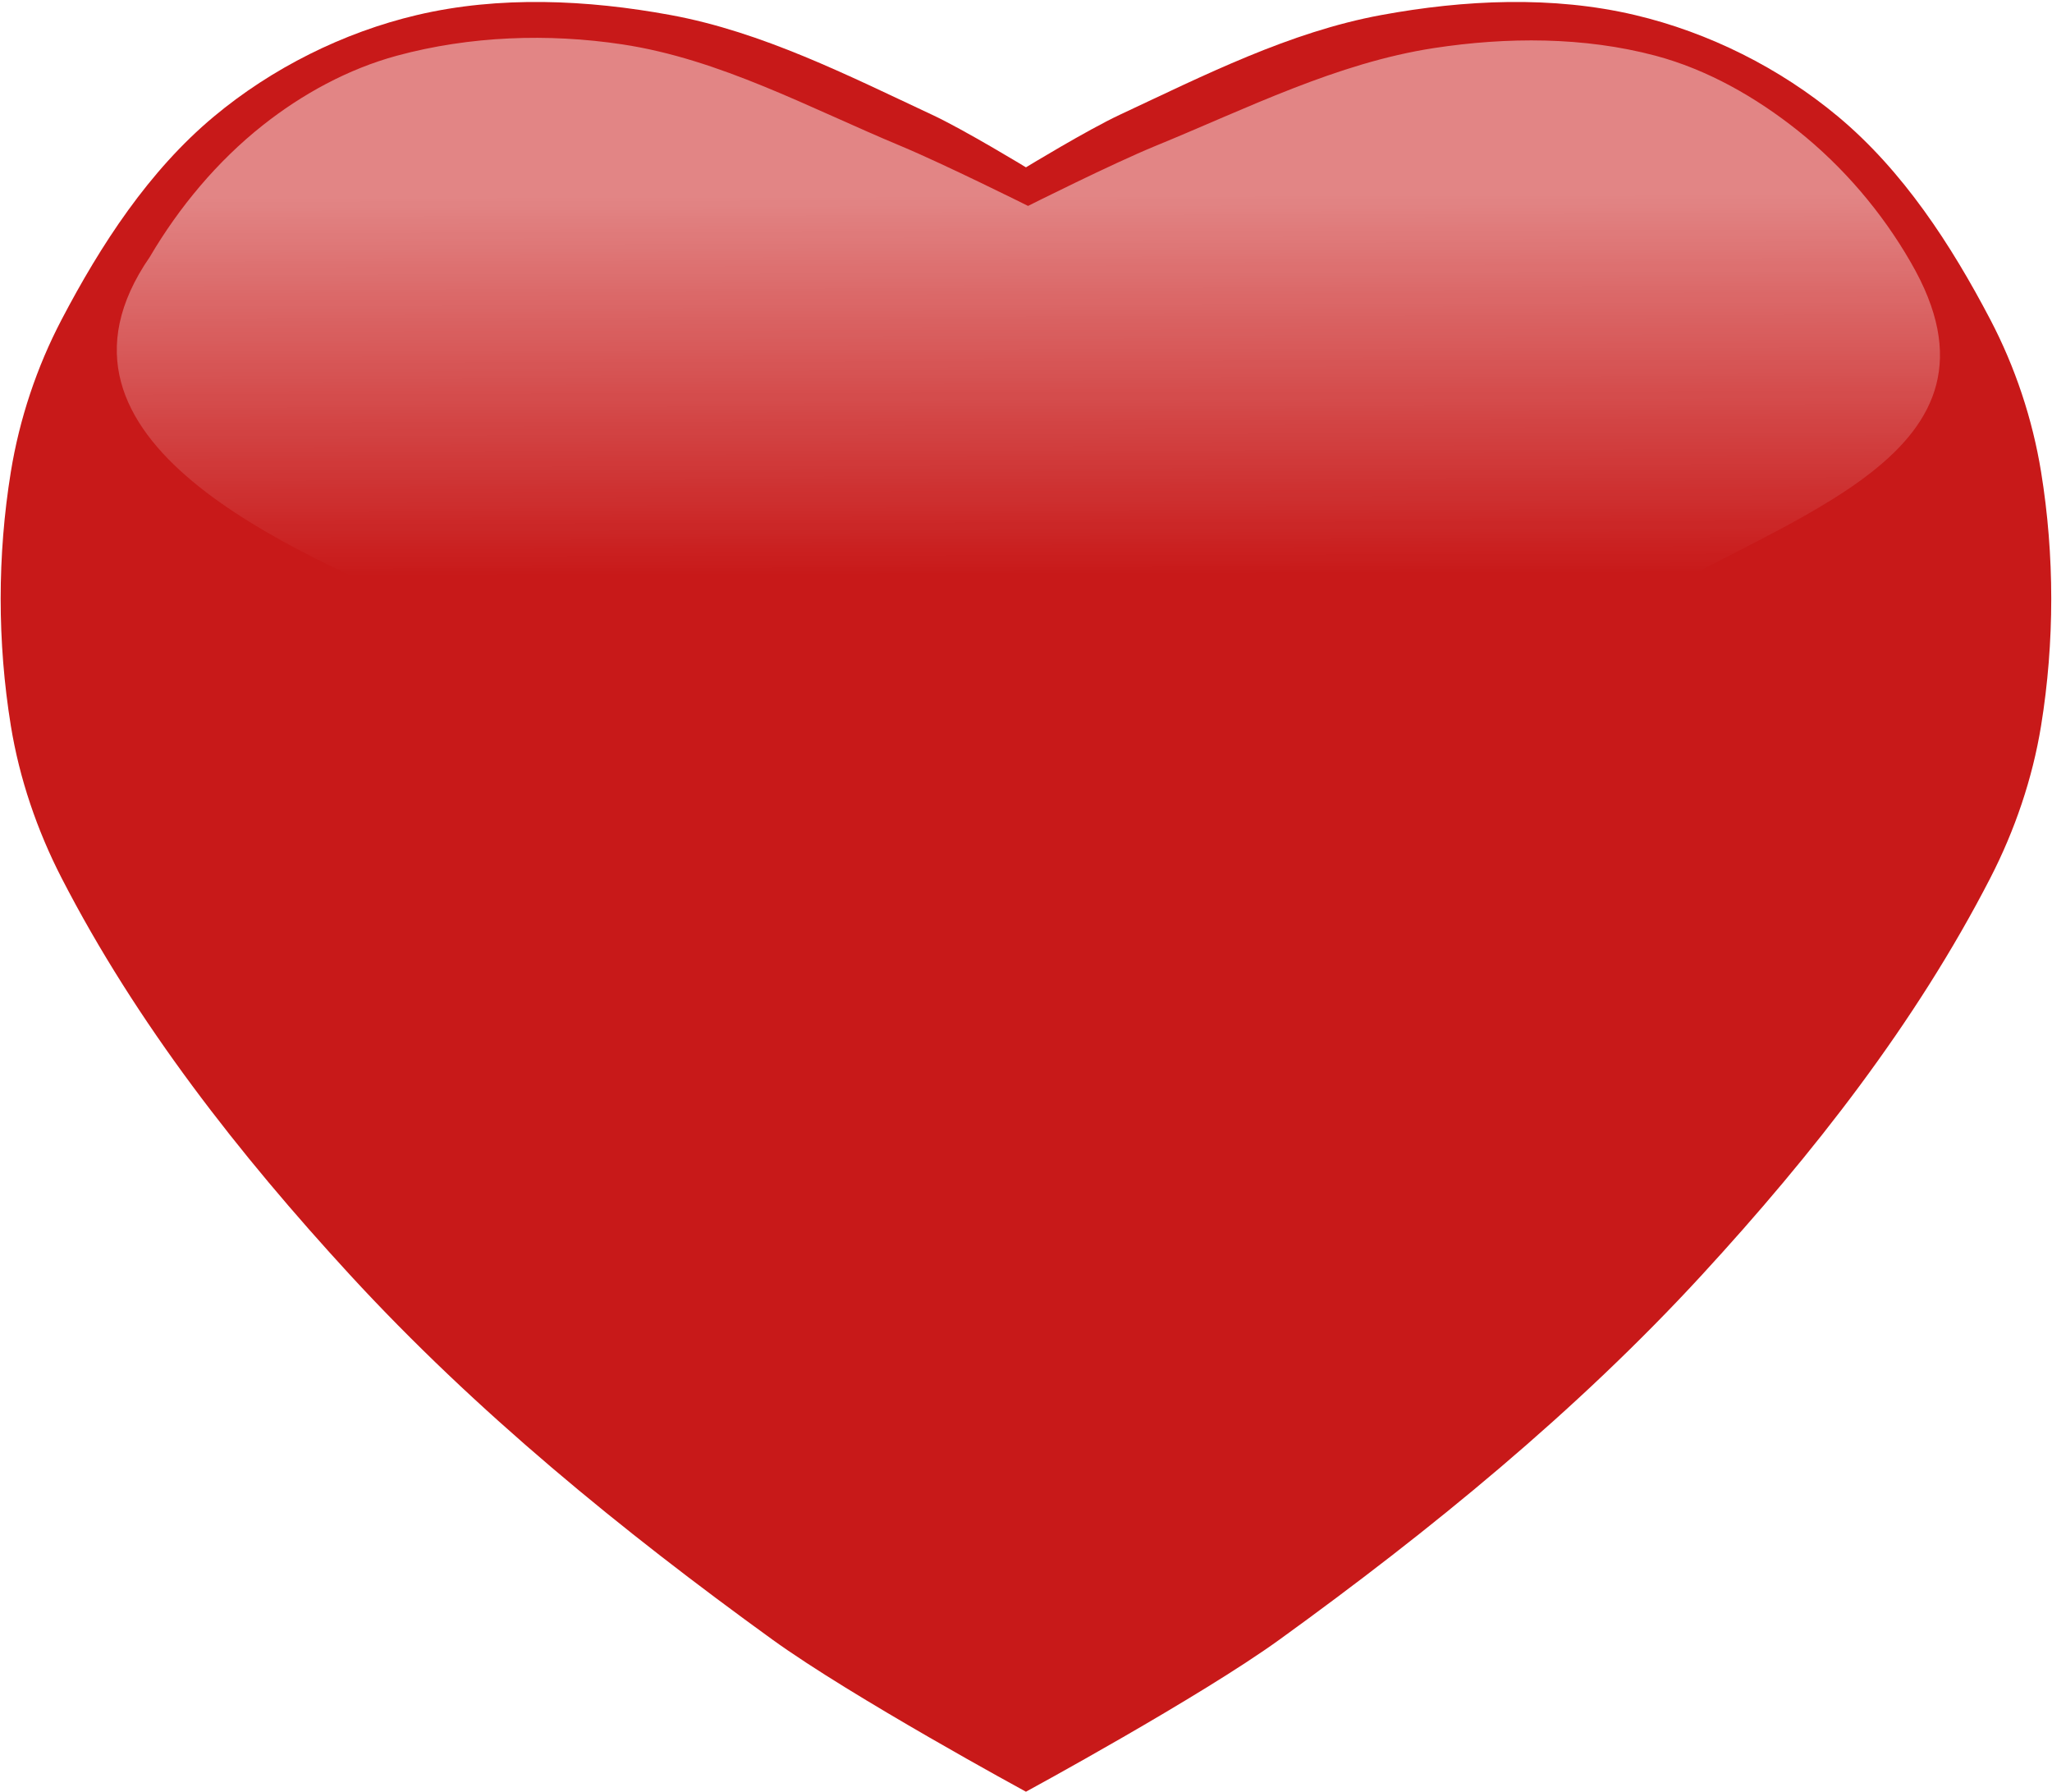
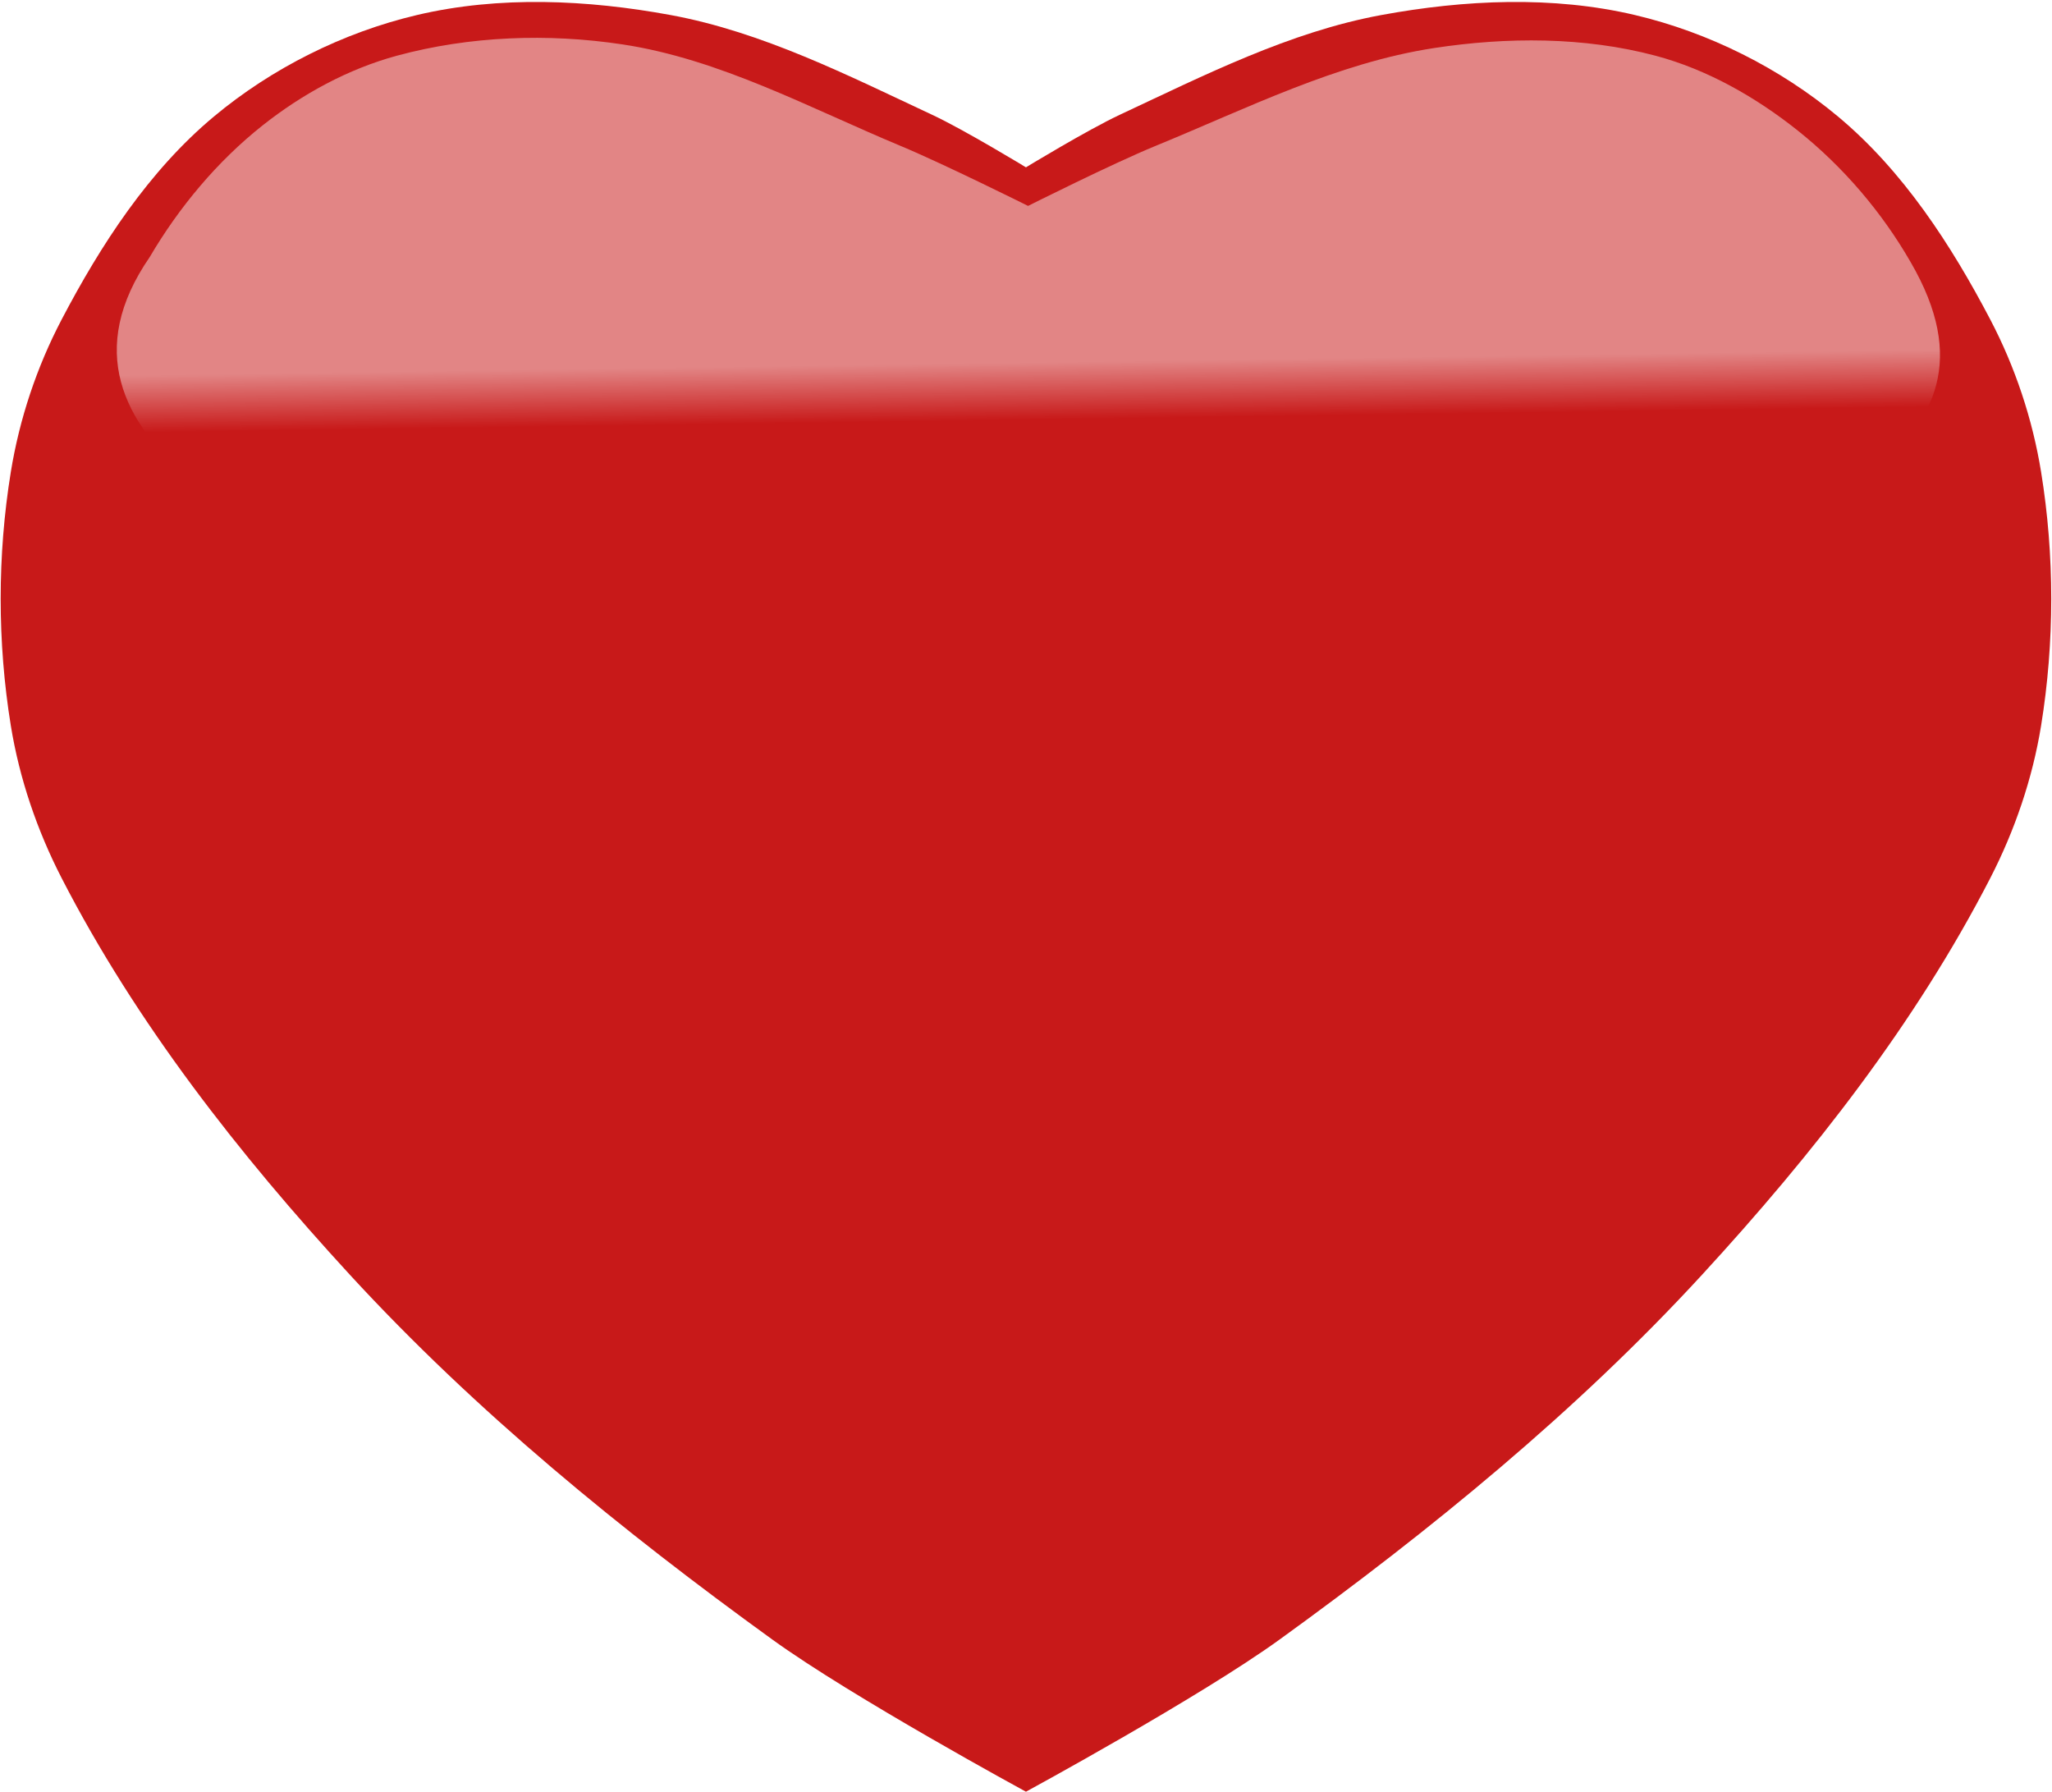
<svg xmlns="http://www.w3.org/2000/svg" width="370px" height="323px" viewBox="0 0 370 323" version="1.1">
  <defs>
-     <linearGradient x1="49.982%" y1="22.128%" x2="50.276%" y2="75.871%" id="linearGradient-1">
+     <linearGradient x1="49.982%" y1="45.79%" x2="50.276%" y2="53.908%" id="linearGradient-1">
      <stop stop-color="#FFFFFF" offset="0%" />
      <stop stop-color="#FFFFFF" stop-opacity="0" offset="100%" />
    </linearGradient>
  </defs>
  <g id="Page-1" stroke="none" stroke-width="1" fill-rule="evenodd">
    <g id="heart" fill-rule="nonzero">
      <g id="!heart">
        <path d="M184.992,30.169 C184.992,30.169 196.064,23.427 201.923,20.687 C217.155,13.565 232.52,5.759 249.056,2.713 C264.057,-0.051 279.971,-0.792 294.816,2.713 C308.094,5.847 320.949,12.275 331.424,21.017 C343.135,30.79 351.801,44.114 358.88,57.625 C363.357,66.17 366.486,75.558 368.032,85.08 C370.475,100.137 370.475,115.784 368.032,130.84 C366.486,140.363 363.292,149.718 358.88,158.296 C345.397,184.508 326.848,208.135 306.897,229.833 C284.2,254.517 257.92,275.92 230.752,295.576 C216.34,306.003 184.992,323.032 184.992,323.032 C184.992,323.032 153.644,306.003 139.232,295.576 C112.064,275.92 85.785,254.517 63.088,229.833 C43.137,208.135 24.588,184.508 11.105,158.296 C6.692,149.718 3.498,140.363 1.953,130.84 C-0.49,115.784 -0.49,100.137 1.953,85.08 C3.498,75.558 6.628,66.17 11.105,57.625 C18.184,44.114 26.85,30.79 38.561,21.017 C49.035,12.275 61.891,5.847 75.169,2.713 C90.014,-0.792 105.928,-0.051 120.928,2.713 C137.465,5.759 152.83,13.565 168.061,20.687 C173.921,23.427 184.992,30.169 184.992,30.169 Z" id="path3011" fill="#C81919" />
        <path d="M185.372,134.525 C221.762,135.441 260.121,125.567 293.732,110.021 C322.176,92.579 364.782,82.141 344.525,47.284 C339.342,38.26 332.343,30.07 324.208,23.58 C316.629,17.535 307.842,12.522 298.472,10.035 C285.615,6.623 271.738,6.653 258.588,8.662 C241.06,11.341 224.807,19.568 208.399,26.289 C200.549,29.505 185.372,37.125 185.372,37.125 C185.372,37.125 170.176,29.552 162.346,26.289 C145.932,19.449 129.813,10.66 112.23,8.003 C98.82,5.978 84.686,6.492 71.595,10.035 C62.796,12.417 54.464,16.967 47.322,22.631 C39.168,29.097 32.276,37.362 27.004,46.335 C3.986,79.709 53.544,99.403 77.981,110.53 C111.31,125.845 146.414,133.545 185.372,134.525 Z" id="path3013" fill="url(#linearGradient-1)" opacity="0.47" />
      </g>
    </g>
  </g>
</svg>
